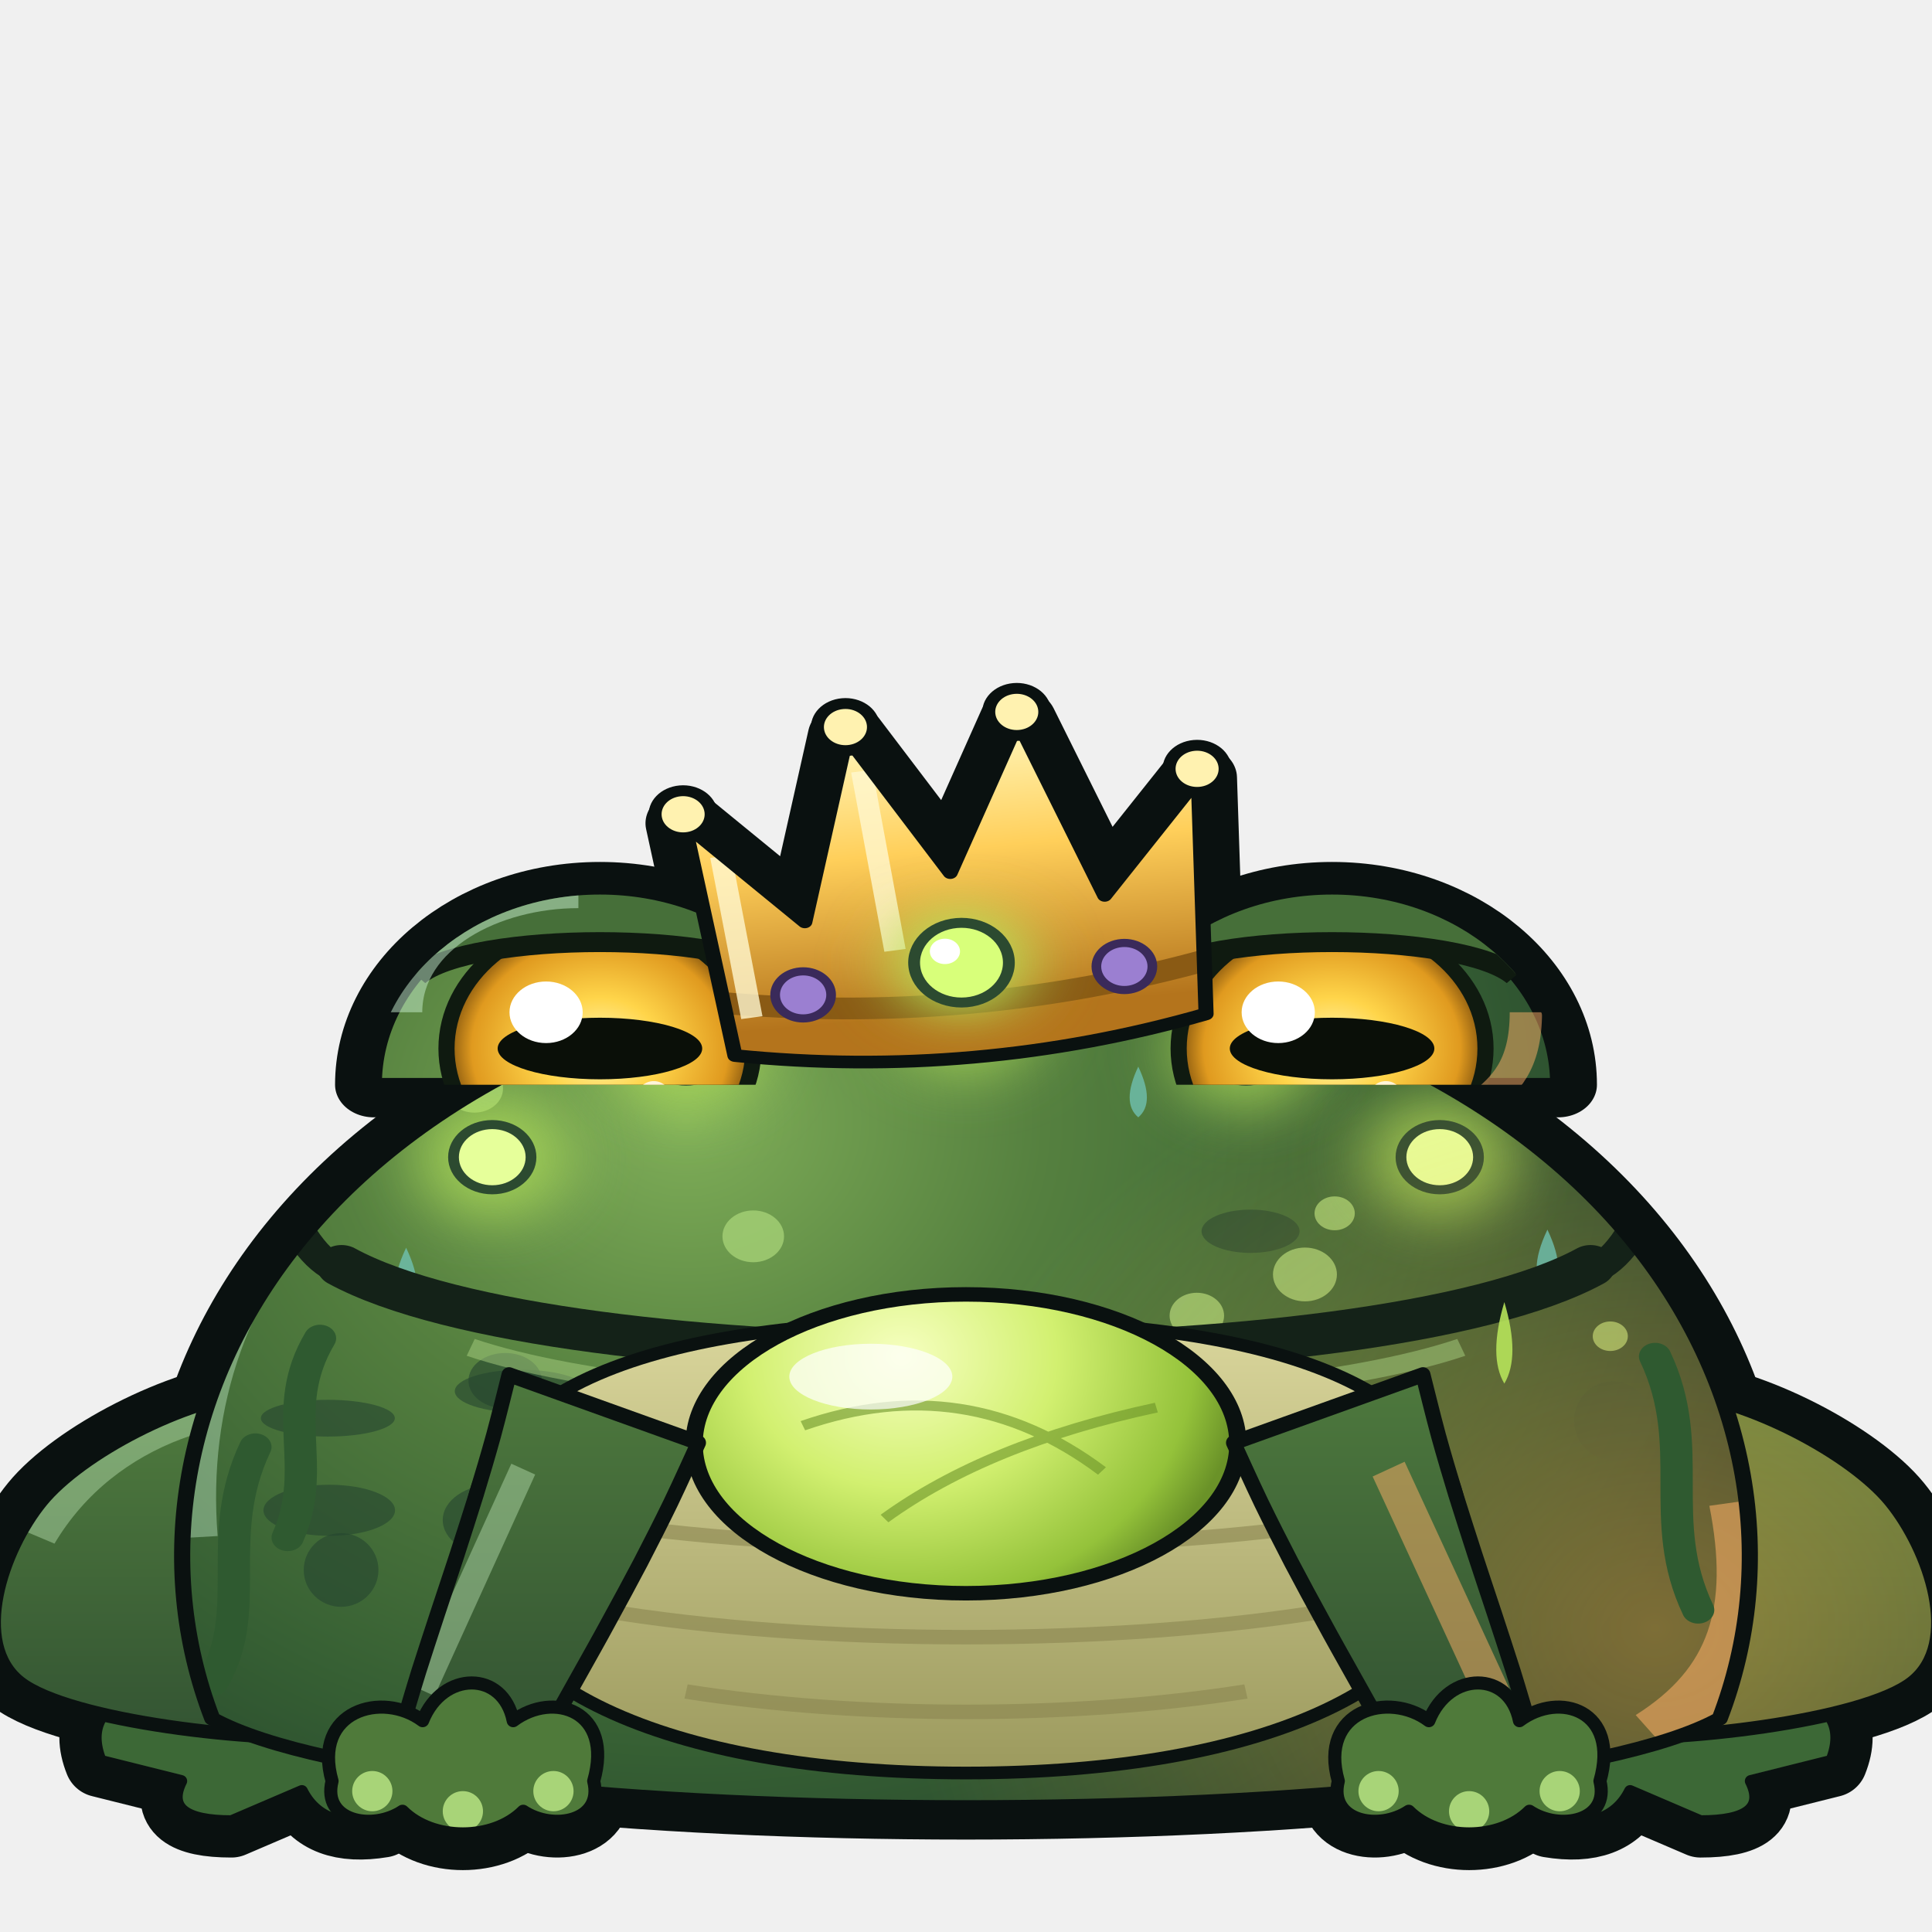
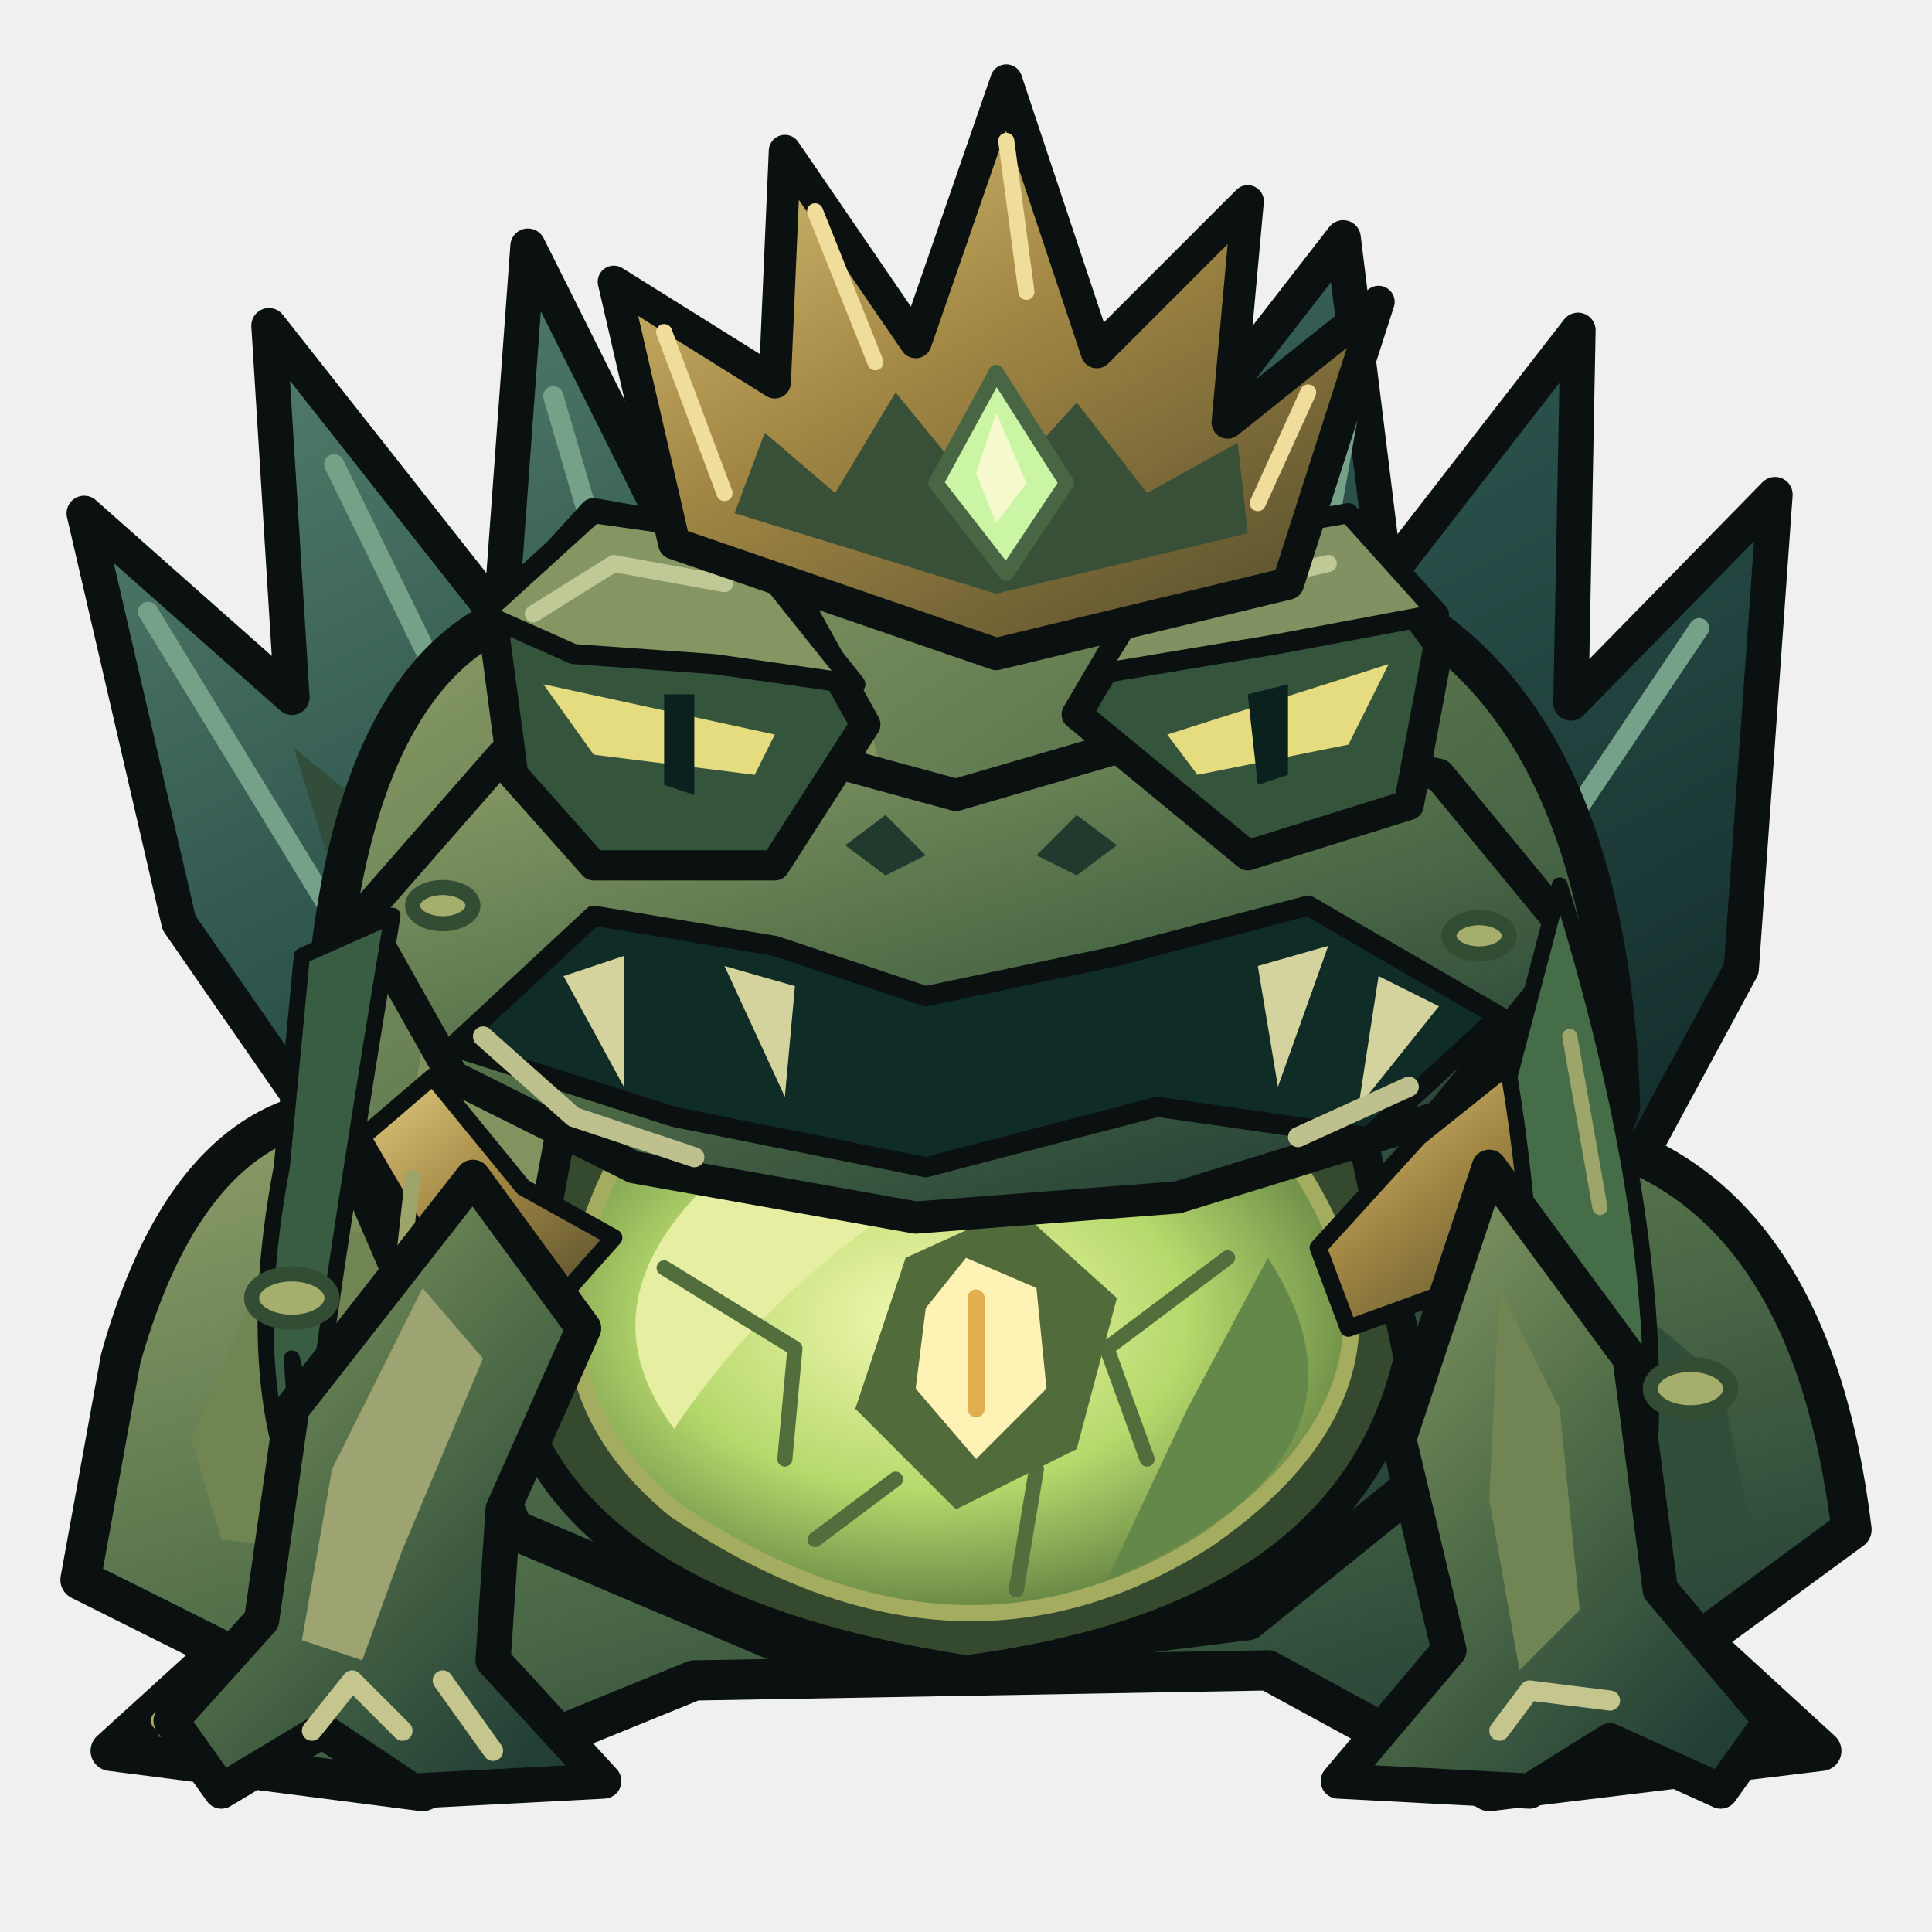
<svg xmlns="http://www.w3.org/2000/svg" viewBox="0 0 192 192" width="192" height="192">
  <defs>
-     <radialGradient id="bq2-skin" gradientUnits="userSpaceOnUse" cx="70" cy="104" r="104">
-       <stop offset="0" stop-color="#7fae58" />
-       <stop offset="0.32" stop-color="#55803f" />
-       <stop offset="0.68" stop-color="#355e33" />
-       <stop offset="1" stop-color="#1f3a2a" />
+     <linearGradient id="hl-marshqueen-2-skin" x1="0" y1="0" x2="0.75" y2="1">
+       <stop stop-color="#91a169" />
+       <stop offset=".52" stop-color="#526f49" />
+       <stop offset="1" stop-color="#223f36" />
+     </linearGradient>
+     <linearGradient id="hl-marshqueen-2-fin" x1="0" y1="0" x2="0.75" y2="1">
+       <stop stop-color="#5a8771" />
+       <stop offset=".52" stop-color="#2b514b" />
+       <stop offset="1" stop-color="#142f2d" />
+     </linearGradient>
+     <linearGradient id="hl-marshqueen-2-brass" x1="0" y1="0" x2="0.75" y2="1">
+       <stop stop-color="#e3cc80" />
+       <stop offset=".52" stop-color="#a18643" />
+       <stop offset="1" stop-color="#5c532f" />
+     </linearGradient>
+     <radialGradient id="hl-marshqueen-2-sac" cx=".45" cy=".42" r=".65">
+       <stop stop-color="#f3f8b0" />
+       <stop offset=".52" stop-color="#b6d96c" />
+       <stop offset="1" stop-color="#517039" />
    </radialGradient>
-     <linearGradient id="bq2-belly" gradientUnits="userSpaceOnUse" x1="0" y1="124" x2="0" y2="176">
-       <stop offset="0" stop-color="#dcd89e" />
-       <stop offset="1" stop-color="#9c9a5e" />
-     </linearGradient>
-     <radialGradient id="bq2-sac" gradientUnits="userSpaceOnUse" cx="90" cy="130" r="32">
-       <stop offset="0" stop-color="#f6ffc0" />
-       <stop offset="0.45" stop-color="#d2f070" />
-       <stop offset="0.85" stop-color="#94c23a" />
-       <stop offset="1" stop-color="#6a9228" />
-     </radialGradient>
-     <radialGradient id="bq2-iris" gradientUnits="userSpaceOnUse" cx="0" cy="0" r="14">
-       <stop offset="0" stop-color="#fff6b8" />
-       <stop offset="0.4" stop-color="#ffd54a" />
-       <stop offset="0.85" stop-color="#e09a1f" />
-       <stop offset="1" stop-color="#8a5a10" />
-     </radialGradient>
-     <linearGradient id="bq2-gold" gradientUnits="userSpaceOnUse" x1="0" y1="62" x2="0" y2="92">
-       <stop offset="0" stop-color="#fff2b0" />
-       <stop offset="0.4" stop-color="#ffcf5a" />
-       <stop offset="1" stop-color="#b4741c" />
-     </linearGradient>
-     <linearGradient id="bq2-limb" gradientUnits="userSpaceOnUse" x1="0" y1="120" x2="0" y2="182">
-       <stop offset="0" stop-color="#5a8a42" />
-       <stop offset="1" stop-color="#2c4a30" />
-     </linearGradient>
-     <radialGradient id="bq2-warm" gradientUnits="userSpaceOnUse" cx="160" cy="160" r="70">
-       <stop offset="0" stop-color="#ffb547" stop-opacity="0.42" />
-       <stop offset="1" stop-color="#ffb547" stop-opacity="0" />
-     </radialGradient>
-     <filter id="bq2-glow" x="-60%" y="-60%" width="220%" height="220%">
-       <feGaussianBlur stdDeviation="3" />
-     </filter>
-     <filter id="bq2-glow2" x="-60%" y="-60%" width="220%" height="220%">
-       <feGaussianBlur stdDeviation="5" />
-     </filter>
  </defs>
-   <g>
-     <path d="M 32 170 L 14 168 Q 8 170 10 175 L 18 177 Q 16 181 23 181 L 30 178 Q 32 182 38 181 L 42 175 Z" fill="#0a1110" stroke="#0a1110" stroke-width="7.2" stroke-linejoin="round" stroke-linecap="round" />
-     <path d="M 8 166 C 3.33 161.67 6.33 151.33 10 146 C 13.67 140.67 23.33 134.67 30 134 C 36.67 133.33 46 137.33 50 142 C 54 146.67 56 157 54 162 C 52 167 45.67 171.33 38 172 C 30.33 172.67 12.67 170.33 8 166 Z" transform="translate(96 178) scale(1.07 0.9) translate(-96 -178)" fill="#0a1110" stroke="#0a1110" stroke-width="7.2" stroke-linejoin="round" stroke-linecap="round" />
-     <path d="M 160 170 L 178 168 Q 184 170 182 175 L 174 177 Q 176 181 169 181 L 162 178 Q 160 182 154 181 L 150 175 Z" fill="#0a1110" stroke="#0a1110" stroke-width="7.2" stroke-linejoin="round" stroke-linecap="round" />
-     <path d="M 184 166 C 188.67 161.67 185.67 151.33 182 146 C 178.33 140.67 168.67 134.67 162 134 C 155.33 133.33 146 137.33 142 142 C 138 146.67 136 157 138 162 C 140 167 146.33 171.33 154 172 C 161.67 172.67 179.33 170.33 184 166 Z" transform="translate(96 178) scale(1.07 0.9) translate(-96 -178)" fill="#0a1110" stroke="#0a1110" stroke-width="7.2" stroke-linejoin="round" stroke-linecap="round" />
-     <path d="M 41 100 A 21 21 0 1 1 83 100 Z" transform="translate(96 178) scale(1.07 0.9) translate(-96 -178)" fill="#0a1110" stroke="#0a1110" stroke-width="7.2" stroke-linejoin="round" stroke-linecap="round" />
-     <path d="M 109 100 A 21 21 0 1 1 151 100 Z" transform="translate(96 178) scale(1.07 0.9) translate(-96 -178)" fill="#0a1110" stroke="#0a1110" stroke-width="7.2" stroke-linejoin="round" stroke-linecap="round" />
-     <path d="M 26 170 C 15 136 36 90 96 86 C 156 90 177 136 166 170 C 146 183 46 183 26 170 Z" transform="translate(96 178) scale(1.07 0.9) translate(-96 -178)" fill="#0a1110" stroke="#0a1110" stroke-width="7.2" stroke-linejoin="round" stroke-linecap="round" />
-     <path d="M 50.59 136.62 C 50.33 137.63 49.59 140.67 49.05 142.65 C 48.5 144.64 47.92 146.59 47.32 148.56 C 46.71 150.53 46.06 152.51 45.43 154.48 C 44.79 156.44 44.13 158.4 43.49 160.34 C 42.86 162.27 42.22 164.2 41.63 166.06 C 41.05 167.92 40.27 170.59 40 171.5 L 52 176.5 C 52.44 175.69 53.74 173.29 54.66 171.62 C 55.59 169.95 56.56 168.25 57.54 166.48 C 58.53 164.71 59.56 162.89 60.57 161.02 C 61.59 159.16 62.63 157.24 63.65 155.3 C 64.66 153.35 65.7 151.31 66.66 149.33 C 67.62 147.34 68.95 144.37 69.41 143.38 Z" fill="#0a1110" stroke="#0a1110" stroke-width="7.2" stroke-linejoin="round" stroke-linecap="round" />
-     <path d="M 33 177 C 31 170 38 168 42 171 C 44 166 50 166 51 171 C 55 168 61 170 59 177 C 60 181 55 182 52 180 C 49 183 43 183 40 180 C 37 182 32 181 33 177 Z" fill="#0a1110" stroke="#0a1110" stroke-width="7.2" stroke-linejoin="round" stroke-linecap="round" />
-     <path d="M 122.59 143.38 C 123.05 144.37 124.38 147.34 125.34 149.33 C 126.3 151.31 127.34 153.35 128.35 155.3 C 129.37 157.24 130.41 159.16 131.43 161.02 C 132.44 162.89 133.47 164.71 134.46 166.48 C 135.44 168.25 136.41 169.95 137.34 171.62 C 138.26 173.29 139.56 175.69 140 176.5 L 152 171.5 C 151.73 170.59 150.95 167.92 150.37 166.06 C 149.78 164.2 149.14 162.27 148.51 160.34 C 147.87 158.4 147.21 156.44 146.57 154.48 C 145.94 152.51 145.29 150.53 144.68 148.56 C 144.08 146.59 143.5 144.64 142.95 142.65 C 142.41 140.67 141.67 137.63 141.41 136.62 Z" fill="#0a1110" stroke="#0a1110" stroke-width="7.2" stroke-linejoin="round" stroke-linecap="round" />
-     <path d="M 133 177 C 131 170 138 168 142 171 C 144 166 150 166 151 171 C 155 168 161 170 159 177 C 160 181 155 182 152 180 C 149 183 143 183 140 180 C 137 182 132 181 133 177 Z" fill="#0a1110" stroke="#0a1110" stroke-width="7.2" stroke-linejoin="round" stroke-linecap="round" />
-     <path d="M 74 94.5 L 72 68.5 L 82 80.5 L 88 60.5 L 96 76.5 L 104 60.5 L 110 80.5 L 120 68.5 L 118 94.5 Q 96 99.5 74 94.5 Z" transform="translate(96 178) scale(1.07 0.9) translate(-96 -178) rotate(-6 96 90.5)" fill="#0a1110" stroke="#0a1110" stroke-width="7.2" stroke-linejoin="round" stroke-linecap="round" />
-   </g>
-   <g>
-     <g>
-       <path d="M 32 170 L 14 168 Q 8 170 10 175 L 18 177 Q 16 181 23 181 L 30 178 Q 32 182 38 181 L 42 175 Z" fill="#3c6836" />
-       <path d="M 32 170 L 14 168 Q 8 170 10 175 L 18 177 Q 16 181 23 181 L 30 178 Q 32 182 38 181 L 42 175 Z" fill="none" stroke="#0a1110" stroke-width="1.2" stroke-linejoin="round" stroke-linecap="round" />
+   <g stroke-linejoin="round" stroke-linecap="round">
+     <g transform="rotate(-2 96 125)">
+       <path d="M37 117 19 89 11 48 31 67 30 30 52 60 56 23 72 58 92 47 117 49 137 25 140 59 160 35 158 72 179 52 174 99 157 128Z" fill="url(#hl-marshqueen-2-fin)" stroke="#0a1110" stroke-width="3.5" />
+       <path d="M17 58 39 97 52 111M36 44 57 91M58 38 70 85M150 94 171 65M137 42 128 84" fill="none" stroke="#76a189" stroke-width="2" />
+       <path d="M31 72 40 105 29 101 35 119 46 127 55 113 47 86Z" fill="#334d3b" stroke="none" stroke-width="3" />
    </g>
-     <g transform="translate(96 178) scale(1.07 0.9) translate(-96 -178)">
-       <path d="M 8 166 C 3.33 161.67 6.33 151.33 10 146 C 13.67 140.67 23.33 134.67 30 134 C 36.67 133.33 46 137.33 50 142 C 54 146.67 56 157 54 162 C 52 167 45.67 171.33 38 172 C 30.33 172.67 12.67 170.33 8 166 Z" fill="url(#bq2-limb)" />
-       <clipPath id="bq2-c1">
-         <path d="M 8 166 C 3.33 161.67 6.33 151.33 10 146 C 13.67 140.67 23.33 134.67 30 134 C 36.67 133.33 46 137.33 50 142 C 54 146.67 56 157 54 162 C 52 167 45.67 171.33 38 172 C 30.33 172.67 12.67 170.33 8 166 Z" />
-       </clipPath>
-       <g clip-path="url(#bq2-c1)">
-         <path d="M 10 150 C 16 138 28 134 38 136" fill="none" stroke="#c8f0c0" stroke-width="3" opacity="0.4" />
+     <path d="M46 112 Q21 103 12 135 L8 157 22 164 11 174 42 178 69 167 126 166 148 178 181 174 169 163 184 152 Q180 119 158 113Z" fill="url(#hl-marshqueen-2-skin)" stroke="#0a1110" stroke-width="4" />
+     <path d="M28 122 19 143 22 153 39 155 49 142 46 123Z" fill="#718553" stroke="none" stroke-width="3" />
+     <path d="M153 122 171 137 174 152 162 157 145 143Z" fill="#304e3a" stroke="none" stroke-width="3" />
+     <path d="M16 171 28 168 36 174M151 174 163 168 175 171" fill="none" stroke="#acaa6b" stroke-width="2" />
+     <g transform="translate(96 157) scale(1 1) translate(-96 -157)">
+       <path d="M32 108 Q33 65 54 60 L68 53 119 52 143 63 Q160 76 161 110 L150 140 124 161 84 166 51 152Z" fill="url(#hl-marshqueen-2-skin)" stroke="#0a1110" stroke-width="4" />
+       <path d="M44 93 47 77 67 67 86 70 92 96 69 110 52 127 40 115Z" fill="#819460" stroke="none" stroke-width="3" />
+       <path d="M123 68 144 77 154 98 146 124 125 137 114 114Z" fill="#304e3c" stroke="none" stroke-width="3" />
+       <g transform="translate(96 135) scale(1 1) translate(-96 -135)">
+         <path d="M56 111 Q94 98 135 111 L140 135 Q134 161 96 166 Q57 160 51 138Z" fill="#34492d" stroke="#0a1110" stroke-width="3" />
+         <path d="M62 114 Q97 105 129 116 Q143 137 120 153 Q95 169 67 150 Q50 136 62 114Z" fill="url(#hl-marshqueen-2-sac)" stroke="#a4ac60" stroke-width="1.6" />
+         <path d="M70 118 Q85 113 94 117 Q77 127 67 142 Q58 130 70 118Z" fill="#e6eea1" stroke="none" stroke-width="3" />
+         <path d="M126 125 Q139 145 110 157 L118 140Z" fill="#64874a" stroke="none" stroke-width="3" />
+         <path d="M66 126 79 134 78 145M122 125 110 134 114 145M81 153 89 147M101 158 103 146" fill="none" stroke="#526e3d" stroke-width="1.5" />
+         <path d="M90 125 101 120 111 129 107 144 95 150 85 140Z" fill="#526b3b" stroke="none" stroke-width="3" />
+         <path d="M96 125 103 128 104 138 97 145 91 138 92 130Z" fill="#fff2b4" stroke="none" stroke-width="3" />
+         <path d="M97 129 97 140" fill="none" stroke="#e3ae4e" stroke-width="1.7" />
      </g>
-       <path d="M 8 166 C 3.33 161.67 6.33 151.33 10 146 C 13.67 140.67 23.33 134.67 30 134 C 36.67 133.33 46 137.33 50 142 C 54 146.67 56 157 54 162 C 52 167 45.67 171.33 38 172 C 30.33 172.67 12.67 170.33 8 166 Z" fill="none" stroke="#0a1110" stroke-width="1.5" stroke-linejoin="round" stroke-linecap="round" />
+       <path d="M36 91 50 75 73 73 95 79 119 72 143 77 157 94 143 111 117 119 91 121 63 116 45 107Z" fill="url(#hl-marshqueen-2-skin)" stroke="#0a1110" stroke-width="3.2" />
+       <path d="M45 104 59 91 77 94 92 99 111 95 130 90 149 101 136 113 115 110 92 116 67 111Z" fill="#102c27" stroke="#0a1110" stroke-width="2" />
+       <path d="M56 97 62 95 62 108ZM72 96 79 98 78 109ZM125 96 132 94 127 108ZM137 97 143 100 135 110Z" fill="#d5d39d" stroke="none" stroke-width="3" />
+       <path d="M48 103 57 111 69 115M129 113 140 108" fill="none" stroke="#bec18d" stroke-width="2" />
+       <path d="M51 77 49 62 59 51 76 54 86 72 77 86 59 86Z" fill="#35543c" stroke="#0a1110" stroke-width="3" />
+       <path d="M107 71 117 54 134 52 143 64 140 80 124 85Z" fill="#35543c" stroke="#0a1110" stroke-width="3" />
+       <path d="M54 68 77 73 75 77 59 75Z" fill="#e5dc80" stroke="none" stroke-width="3" />
+       <path d="M116 73 138 66 134 74 119 77Z" fill="#e5dc80" stroke="none" stroke-width="3" />
+       <path d="M66 69 69 69 69 79 66 78ZM124 69 128 68 128 77 125 78Z" fill="#0a211d" stroke="none" stroke-width="3" />
+       <path d="M48 61 59 51 73 53 85 68 71 66 57 65Z" fill="#849662" stroke="#0a1110" stroke-width="2" />
+       <path d="M109 67 117 54 134 51 143 61 127 64Z" fill="#819162" stroke="#0a1110" stroke-width="2" />
+       <path d="M53 61 61 56 72 58M119 59 132 56" fill="none" stroke="#c0c995" stroke-width="1.7" />
+       <path d="M84 84 88 81 92 85 88 87ZM103 85 107 81 111 84 107 87Z" fill="#203a2e" stroke="none" stroke-width="3" />
+       <path d="M67 54 61 28 77 38 78 15 91 34 100 8 109 35 124 20 122 42 137 30 128 58 99 65Z" fill="url(#hl-marshqueen-2-brass)" stroke="#0a1110" stroke-width="3.2" />
+       <path d="M73 51 76 43 83 49 89 39 98 50 107 40 114 49 123 44 124 53 99 59Z" fill="#384f38" stroke="none" stroke-width="3" />
+       <path d="M99 37 106 48 100 57 93 48Z" fill="#c9f5a4" stroke="#486544" stroke-width="1.5" />
+       <path d="M99 41 102 48 99 52 97 47Z" fill="#f6f9cc" stroke="none" stroke-width="3" />
+       <path d="M66 33 72 49M81 21 87 36M100 14 102 29M125 50 130 39" fill="none" stroke="#f0dd9b" stroke-width="1.6" />
+       <path d="M43 107 52 118 61 123 53 132 43 125 36 113Z" fill="url(#hl-marshqueen-2-brass)" stroke="#0a1110" stroke-width="1.7" />
+       <path d="M141 113 151 105 157 114 145 128 134 132 131 124Z" fill="url(#hl-marshqueen-2-brass)" stroke="#0a1110" stroke-width="1.7" />
+       <path d="M39 91 Q34 121 31 143 L29 135 30 150 Q24 137 28 116 L30 95Z" fill="#395d42" stroke="#0a1110" stroke-width="1.6" />
+       <path d="M155 88 Q165 120 164 143 L156 132 153 151 Q153 125 150 107Z" fill="#456e48" stroke="#0a1110" stroke-width="1.6" />
+       <path d="M41 117 39 135M156 103 159 120" fill="none" stroke="#9ea56a" stroke-width="1.5" />
    </g>
-     <g>
-       <path d="M 160 170 L 178 168 Q 184 170 182 175 L 174 177 Q 176 181 169 181 L 162 178 Q 160 182 154 181 L 150 175 Z" fill="#3c6836" />
-       <path d="M 160 170 L 178 168 Q 184 170 182 175 L 174 177 Q 176 181 169 181 L 162 178 Q 160 182 154 181 L 150 175 Z" fill="none" stroke="#0a1110" stroke-width="1.2" stroke-linejoin="round" stroke-linecap="round" />
-     </g>
-     <g transform="translate(96 178) scale(1.07 0.9) translate(-96 -178)">
-       <path d="M 184 166 C 188.67 161.67 185.67 151.33 182 146 C 178.33 140.67 168.67 134.67 162 134 C 155.33 133.33 146 137.33 142 142 C 138 146.67 136 157 138 162 C 140 167 146.33 171.33 154 172 C 161.67 172.67 179.33 170.33 184 166 Z" fill="url(#bq2-limb)" />
-       <clipPath id="bq2-c3">
-         <path d="M 184 166 C 188.67 161.67 185.67 151.33 182 146 C 178.33 140.67 168.67 134.67 162 134 C 155.33 133.33 146 137.33 142 142 C 138 146.67 136 157 138 162 C 140 167 146.33 171.33 154 172 C 161.67 172.67 179.33 170.33 184 166 Z" />
-       </clipPath>
-       <g clip-path="url(#bq2-c3)">
-         <rect x="100" y="120" width="92" height="70" fill="url(#bq2-warm)" />
-       </g>
-       <path d="M 184 166 C 188.67 161.67 185.67 151.33 182 146 C 178.33 140.67 168.67 134.67 162 134 C 155.33 133.33 146 137.33 142 142 C 138 146.67 136 157 138 162 C 140 167 146.33 171.33 154 172 C 161.67 172.67 179.33 170.33 184 166 Z" fill="none" stroke="#0a1110" stroke-width="1.5" stroke-linejoin="round" stroke-linecap="round" />
-     </g>
-     <g transform="translate(96 178) scale(1.07 0.9) translate(-96 -178)">
-       <path d="M 41 100 A 21 21 0 1 1 83 100 Z" fill="url(#bq2-skin)" />
-       <path d="M 41 100 A 21 21 0 1 1 83 100 Z" fill="none" stroke="#0a1110" stroke-width="1.5" stroke-linejoin="round" stroke-linecap="round" />
-     </g>
-     <g transform="translate(96 178) scale(1.07 0.9) translate(-96 -178)">
-       <path d="M 109 100 A 21 21 0 1 1 151 100 Z" fill="url(#bq2-skin)" />
-       <path d="M 109 100 A 21 21 0 1 1 151 100 Z" fill="none" stroke="#0a1110" stroke-width="1.5" stroke-linejoin="round" stroke-linecap="round" />
-     </g>
-     <g transform="translate(96 178) scale(1.07 0.9) translate(-96 -178)">
-       <path d="M 26 170 C 15 136 36 90 96 86 C 156 90 177 136 166 170 C 146 183 46 183 26 170 Z" fill="url(#bq2-skin)" />
-       <clipPath id="bq2-c6">
-         <path d="M 26 170 C 15 136 36 90 96 86 C 156 90 177 136 166 170 C 146 183 46 183 26 170 Z" />
-       </clipPath>
-       <g clip-path="url(#bq2-c6)">
-         <ellipse cx="34.07" cy="110.42" rx="3.91" ry="2.95" fill="#24452f" opacity="0.6" />
-         <ellipse cx="36.86" cy="146.99" rx="6.11" ry="2.82" fill="#24452f" opacity="0.6" />
-         <ellipse cx="71.92" cy="152.57" rx="5.65" ry="4.99" fill="#24452f" opacity="0.6" />
-         <ellipse cx="156.06" cy="137.1" rx="3.58" ry="4.36" fill="#24452f" opacity="0.6" />
-         <ellipse cx="118.13" cy="133.64" rx="5.62" ry="2.44" fill="#24452f" opacity="0.6" />
-         <ellipse cx="52.16" cy="148.07" rx="4.76" ry="3.93" fill="#24452f" opacity="0.6" />
-         <ellipse cx="53.2" cy="132.68" rx="3.41" ry="3.06" fill="#24452f" opacity="0.6" />
-         <ellipse cx="37.96" cy="153.58" rx="3.47" ry="4.07" fill="#24452f" opacity="0.6" />
-         <ellipse cx="59.9" cy="136.74" rx="6.39" ry="2.82" fill="#24452f" opacity="0.6" />
-         <ellipse cx="122.43" cy="116.18" rx="4.55" ry="2.39" fill="#24452f" opacity="0.6" />
-         <ellipse cx="36.73" cy="136.82" rx="6.22" ry="2.03" fill="#24452f" opacity="0.6" />
-         <ellipse cx="54.7" cy="133.84" rx="6.18" ry="2.37" fill="#24452f" opacity="0.6" />
-         <circle cx="155.84" cy="127.77" r="1.63" fill="#a8d478" opacity="0.75" />
-         <circle cx="130.24" cy="114.2" r="1.87" fill="#a8d478" opacity="0.75" />
-         <circle cx="115.61" cy="137.77" r="2.34" fill="#a8d478" opacity="0.75" />
-         <circle cx="50.34" cy="100.42" r="2.66" fill="#a8d478" opacity="0.75" />
-         <circle cx="114.99" cy="139.02" r="2.81" fill="#a8d478" opacity="0.75" />
-         <circle cx="103.86" cy="144.69" r="1.66" fill="#a8d478" opacity="0.75" />
-         <circle cx="95.18" cy="145.38" r="3.16" fill="#a8d478" opacity="0.75" />
-         <circle cx="117.44" cy="125.5" r="2.53" fill="#a8d478" opacity="0.75" />
-         <circle cx="76.24" cy="116.74" r="2.86" fill="#a8d478" opacity="0.75" />
-         <circle cx="127.48" cy="120.95" r="2.97" fill="#a8d478" opacity="0.75" />
-         <circle cx="52" cy="108" r="7" fill="#b6e35a" filter="url(#bq2-glow)" opacity="0.7" />
-         <circle cx="52" cy="108" r="3.6" fill="#e6ff9a" stroke="#2c4a30" stroke-width="1" />
-         <circle cx="70" cy="96" r="7" fill="#b6e35a" filter="url(#bq2-glow)" opacity="0.7" />
-         <circle cx="70" cy="96" r="3.6" fill="#e6ff9a" stroke="#2c4a30" stroke-width="1" />
-         <circle cx="122" cy="96" r="7" fill="#b6e35a" filter="url(#bq2-glow)" opacity="0.7" />
-         <circle cx="122" cy="96" r="3.6" fill="#e6ff9a" stroke="#2c4a30" stroke-width="1" />
-         <circle cx="140" cy="108" r="7" fill="#b6e35a" filter="url(#bq2-glow)" opacity="0.7" />
-         <circle cx="140" cy="108" r="3.6" fill="#e6ff9a" stroke="#2c4a30" stroke-width="1" />
-         <circle cx="96" cy="92" r="7" fill="#b6e35a" filter="url(#bq2-glow)" opacity="0.7" />
-         <circle cx="96" cy="92" r="3.6" fill="#e6ff9a" stroke="#2c4a30" stroke-width="1" />
-         <rect x="80" y="100" width="112" height="90" fill="url(#bq2-warm)" />
-         <path d="M 24 150 C 22 120 40 96 76 89" fill="none" stroke="#c8f0d0" stroke-width="5" opacity="0.4" />
-         <path d="M 168 146 C 170 158 168 166 160 172" fill="none" stroke="#ffb067" stroke-width="6" opacity="0.55" />
-         <path d="M 30 140 C 26 150 30 158 26 166 M 36 128 C 32 136 36 142 33 150 M 160 130 C 164 140 160 148 164 158" fill="none" stroke="#2f5a30" stroke-width="3" stroke-linecap="round" />
-         <path d="M 44 118 q -2 5 0 7 q 2 -2 0 -7 Z M 150 116 q -2 5 0 7 q 2 -2 0 -7 Z M 112 98 q -1.6 4 0 5.6 q 1.6 -1.6 0 -5.6 Z" fill="#6fc0b0" opacity="0.8" />
-         <path d="M 38 120 C 58 133 134 133 154 120" fill="none" stroke="#142218" stroke-width="4.6" stroke-linecap="round" />
-         <path d="M 34 116 C 36 120 38 121 40 121 M 158 116 C 156 120 154 121 152 121" fill="none" stroke="#142218" stroke-width="3" stroke-linecap="round" />
-         <path d="M 50 129 C 70 137 122 137 142 129" fill="none" stroke="#a8d080" stroke-width="2" opacity="0.5" />
-         <path d="M 146 124 q -1.5 6 0 9 q 1.5 -3 0 -9 Z" fill="#b6e35a" opacity="0.9" />
-       </g>
-       <path d="M 26 170 C 15 136 36 90 96 86 C 156 90 177 136 166 170 C 146 183 46 183 26 170 Z" fill="none" stroke="#0a1110" stroke-width="1.5" stroke-linejoin="round" stroke-linecap="round" />
-     </g>
-     <g transform="translate(96 178) scale(1.07 0.9) translate(-96 -178)">
-       <path d="M 50 150 C 50 132 70 126 96 126 C 122 126 142 132 142 150 C 142 166 124 176 96 176 C 68 176 50 166 50 150 Z" fill="url(#bq2-belly)" />
-       <clipPath id="bq2-c7">
-         <path d="M 50 150 C 50 132 70 126 96 126 C 122 126 142 132 142 150 C 142 166 124 176 96 176 C 68 176 50 166 50 150 Z" />
-       </clipPath>
-       <g clip-path="url(#bq2-c7)">
-         <path d="M 60 148 C 80 152 112 152 132 148 M 62 158 C 82 162 110 162 130 158 M 70 167 C 86 170 106 170 122 167" fill="none" stroke="#8a8650" stroke-width="1.6" opacity="0.6" />
-       </g>
-       <path d="M 50 150 C 50 132 70 126 96 126 C 122 126 142 132 142 150 C 142 166 124 176 96 176 C 68 176 50 166 50 150 Z" fill="none" stroke="#0a1110" stroke-width="1.4" stroke-linejoin="round" stroke-linecap="round" />
-     </g>
-     <g transform="translate(96 178) scale(1.07 0.9) translate(-96 -178)">
-       <path d="M 70.75 139.65 A 25.25 16.5 0 1 0 121.25 139.65 A 25.25 16.5 0 1 0 70.75 139.65 Z" fill="url(#bq2-sac)" />
-       <clipPath id="bq2-c8">
-         <path d="M 70.75 139.65 A 25.25 16.5 0 1 0 121.25 139.65 A 25.25 16.5 0 1 0 70.75 139.65 Z" />
-       </clipPath>
-       <g clip-path="url(#bq2-c8)">
-         <path d="M 80.85 137.65 Q 96 131.4 108.63 142.65 M 88.43 147.9 Q 98 139.65 113.68 135.65" fill="none" stroke="#6a9228" stroke-width="1.1" opacity="0.6" />
-         <ellipse cx="87.16" cy="132.23" rx="7.57" ry="3.63" fill="#ffffff" opacity="0.7" />
-       </g>
-       <path d="M 70.75 139.65 A 25.25 16.5 0 1 0 121.25 139.65 A 25.25 16.5 0 1 0 70.75 139.65 Z" fill="none" stroke="#0a1110" stroke-width="1.6" stroke-linejoin="round" stroke-linecap="round" />
-     </g>
-     <g>
-       <path d="M 50.59 136.62 C 50.33 137.63 49.59 140.67 49.05 142.65 C 48.5 144.64 47.92 146.59 47.32 148.56 C 46.71 150.53 46.06 152.51 45.43 154.48 C 44.79 156.44 44.13 158.4 43.49 160.34 C 42.86 162.27 42.22 164.2 41.63 166.06 C 41.05 167.92 40.27 170.59 40 171.5 L 52 176.5 C 52.44 175.69 53.74 173.29 54.66 171.62 C 55.59 169.95 56.56 168.25 57.54 166.48 C 58.53 164.71 59.56 162.89 60.57 161.02 C 61.59 159.16 62.63 157.24 63.65 155.3 C 64.66 153.35 65.7 151.31 66.66 149.33 C 67.62 147.34 68.95 144.37 69.41 143.38 Z" fill="url(#bq2-limb)" />
-       <clipPath id="bq2-c9">
-         <path d="M 50.59 136.62 C 50.33 137.63 49.59 140.67 49.05 142.65 C 48.5 144.64 47.92 146.59 47.32 148.56 C 46.71 150.53 46.06 152.51 45.43 154.48 C 44.79 156.44 44.13 158.4 43.49 160.34 C 42.86 162.27 42.22 164.2 41.63 166.06 C 41.05 167.92 40.27 170.59 40 171.5 L 52 176.5 C 52.44 175.69 53.74 173.29 54.66 171.62 C 55.59 169.95 56.56 168.25 57.54 166.48 C 58.53 164.71 59.56 162.89 60.57 161.02 C 61.59 159.16 62.63 157.24 63.65 155.3 C 64.66 153.35 65.7 151.31 66.66 149.33 C 67.62 147.34 68.95 144.37 69.41 143.38 Z" />
-       </clipPath>
-       <g clip-path="url(#bq2-c9)">
-         <path d="M 52 146 L 42 168" stroke="#c8f0c0" stroke-width="2.6" opacity="0.4" />
-       </g>
-       <path d="M 50.59 136.62 C 50.33 137.63 49.59 140.67 49.05 142.65 C 48.5 144.64 47.92 146.59 47.32 148.56 C 46.71 150.53 46.06 152.51 45.43 154.48 C 44.79 156.44 44.13 158.4 43.49 160.34 C 42.86 162.27 42.22 164.2 41.63 166.06 C 41.05 167.92 40.27 170.59 40 171.5 L 52 176.5 C 52.44 175.69 53.74 173.29 54.66 171.62 C 55.59 169.95 56.56 168.25 57.54 166.48 C 58.53 164.71 59.56 162.89 60.57 161.02 C 61.59 159.16 62.63 157.24 63.65 155.3 C 64.66 153.35 65.7 151.31 66.66 149.33 C 67.62 147.34 68.95 144.37 69.41 143.38 Z" fill="none" stroke="#0a1110" stroke-width="1.5" stroke-linejoin="round" stroke-linecap="round" />
-     </g>
-     <g>
-       <path d="M 33 177 C 31 170 38 168 42 171 C 44 166 50 166 51 171 C 55 168 61 170 59 177 C 60 181 55 182 52 180 C 49 183 43 183 40 180 C 37 182 32 181 33 177 Z" fill="#4f7a3a" />
-       <clipPath id="bq2-c10">
-         <path d="M 33 177 C 31 170 38 168 42 171 C 44 166 50 166 51 171 C 55 168 61 170 59 177 C 60 181 55 182 52 180 C 49 183 43 183 40 180 C 37 182 32 181 33 177 Z" />
-       </clipPath>
-       <g clip-path="url(#bq2-c10)">
-         <circle cx="37" cy="178" r="2" fill="#a8d478" />
-         <circle cx="46" cy="180" r="2" fill="#a8d478" />
-         <circle cx="55" cy="178" r="2" fill="#a8d478" />
-       </g>
-       <path d="M 33 177 C 31 170 38 168 42 171 C 44 166 50 166 51 171 C 55 168 61 170 59 177 C 60 181 55 182 52 180 C 49 183 43 183 40 180 C 37 182 32 181 33 177 Z" fill="none" stroke="#0a1110" stroke-width="1.3" stroke-linejoin="round" stroke-linecap="round" />
-     </g>
-     <g>
-       <path d="M 122.59 143.38 C 123.05 144.37 124.38 147.34 125.34 149.33 C 126.3 151.31 127.34 153.35 128.35 155.3 C 129.37 157.24 130.41 159.16 131.43 161.02 C 132.44 162.89 133.47 164.71 134.46 166.48 C 135.44 168.25 136.41 169.95 137.34 171.62 C 138.26 173.29 139.56 175.69 140 176.5 L 152 171.5 C 151.73 170.59 150.95 167.92 150.37 166.06 C 149.78 164.2 149.14 162.27 148.51 160.34 C 147.87 158.4 147.21 156.44 146.57 154.48 C 145.94 152.51 145.29 150.53 144.68 148.56 C 144.08 146.59 143.5 144.64 142.95 142.65 C 142.41 140.67 141.67 137.63 141.41 136.62 Z" fill="url(#bq2-limb)" />
-       <clipPath id="bq2-c11">
-         <path d="M 122.59 143.38 C 123.05 144.37 124.38 147.34 125.34 149.33 C 126.3 151.31 127.34 153.35 128.35 155.3 C 129.37 157.24 130.41 159.16 131.43 161.02 C 132.44 162.89 133.47 164.71 134.46 166.48 C 135.44 168.25 136.41 169.95 137.34 171.62 C 138.26 173.29 139.56 175.69 140 176.5 L 152 171.5 C 151.73 170.59 150.95 167.92 150.37 166.06 C 149.78 164.2 149.14 162.27 148.51 160.34 C 147.87 158.4 147.21 156.44 146.57 154.48 C 145.94 152.51 145.29 150.53 144.68 148.56 C 144.08 146.59 143.5 144.64 142.95 142.65 C 142.41 140.67 141.67 137.63 141.41 136.62 Z" />
-       </clipPath>
-       <g clip-path="url(#bq2-c11)">
-         <path d="M 138 146 L 150 172" stroke="#ffb067" stroke-width="3.5" opacity="0.5" />
-       </g>
-       <path d="M 122.59 143.38 C 123.05 144.37 124.38 147.34 125.34 149.33 C 126.3 151.31 127.34 153.35 128.35 155.3 C 129.37 157.24 130.41 159.16 131.43 161.02 C 132.44 162.89 133.47 164.71 134.46 166.48 C 135.44 168.25 136.41 169.95 137.34 171.62 C 138.26 173.29 139.56 175.69 140 176.5 L 152 171.5 C 151.73 170.59 150.95 167.92 150.37 166.06 C 149.78 164.2 149.14 162.27 148.51 160.34 C 147.87 158.4 147.21 156.44 146.57 154.48 C 145.94 152.51 145.29 150.53 144.68 148.56 C 144.08 146.59 143.5 144.64 142.95 142.65 C 142.41 140.67 141.67 137.63 141.41 136.62 Z" fill="none" stroke="#0a1110" stroke-width="1.5" stroke-linejoin="round" stroke-linecap="round" />
-     </g>
-     <g>
-       <path d="M 133 177 C 131 170 138 168 142 171 C 144 166 150 166 151 171 C 155 168 161 170 159 177 C 160 181 155 182 152 180 C 149 183 143 183 140 180 C 137 182 132 181 133 177 Z" fill="#4f7a3a" />
-       <clipPath id="bq2-c12">
-         <path d="M 133 177 C 131 170 138 168 142 171 C 144 166 150 166 151 171 C 155 168 161 170 159 177 C 160 181 155 182 152 180 C 149 183 143 183 140 180 C 137 182 132 181 133 177 Z" />
-       </clipPath>
-       <g clip-path="url(#bq2-c12)">
-         <circle cx="137" cy="178" r="2" fill="#a8d478" />
-         <circle cx="146" cy="180" r="2" fill="#a8d478" />
-         <circle cx="155" cy="178" r="2" fill="#a8d478" />
-       </g>
-       <path d="M 133 177 C 131 170 138 168 142 171 C 144 166 150 166 151 171 C 155 168 161 170 159 177 C 160 181 155 182 152 180 C 149 183 143 183 140 180 C 137 182 132 181 133 177 Z" fill="none" stroke="#0a1110" stroke-width="1.3" stroke-linejoin="round" stroke-linecap="round" />
-     </g>
-     <g transform="translate(96 178) scale(1.07 0.9) translate(-96 -178)">
-       <path d="M 41 100 A 21 21 0 1 1 83 100 Z" fill="none" />
-       <clipPath id="bq2-c13">
-         <path d="M 41 100 A 21 21 0 1 1 83 100 Z" />
-       </clipPath>
-       <g clip-path="url(#bq2-c13)">
-         <circle cx="62" cy="96" r="15" fill="#0f1a10" />
-         <g transform="translate(62 96)">
-           <circle r="13.5" fill="url(#bq2-iris)" />
-           <ellipse rx="9.5" ry="3.4" fill="#0a0f08" />
-           <circle cx="-5" cy="-4" r="3.4" fill="#ffffff" />
-           <circle cx="5" cy="5" r="1.4" fill="#ffffff" opacity="0.8" />
-         </g>
-         <path d="M 45 88 C 50 83 74 83 79 88 L 79 74 L 45 74 Z" fill="#466f39" />
-         <path d="M 45 88 C 50 83 74 83 79 88" fill="none" stroke="#0f1a10" stroke-width="2.2" />
-         <path d="M 47 105 C 54 110 70 110 77 105" fill="none" stroke="#0f1a10" stroke-width="1.6" />
-         <path d="M 44 92 C 44 84 52 79 60 79" fill="none" stroke="#c8f0d0" stroke-width="3" opacity="0.5" />
-       </g>
-     </g>
-     <g transform="translate(96 178) scale(1.07 0.9) translate(-96 -178)">
-       <path d="M 109 100 A 21 21 0 1 1 151 100 Z" fill="none" />
-       <clipPath id="bq2-c14">
-         <path d="M 109 100 A 21 21 0 1 1 151 100 Z" />
-       </clipPath>
-       <g clip-path="url(#bq2-c14)">
-         <circle cx="130" cy="96" r="15" fill="#0f1a10" />
-         <g transform="translate(130 96)">
-           <circle r="13.5" fill="url(#bq2-iris)" />
-           <ellipse rx="9.5" ry="3.4" fill="#0a0f08" />
-           <circle cx="-5" cy="-4" r="3.4" fill="#ffffff" />
-           <circle cx="5" cy="5" r="1.4" fill="#ffffff" opacity="0.8" />
-         </g>
-         <path d="M 113 88 C 118 83 142 83 147 88 L 147 74 L 113 74 Z" fill="#466f39" />
-         <path d="M 113 88 C 118 83 142 83 147 88" fill="none" stroke="#0f1a10" stroke-width="2.2" />
-         <path d="M 115 105 C 122 110 138 110 145 105" fill="none" stroke="#0f1a10" stroke-width="1.6" />
-         <path d="M 148 92 C 148 98 146 100 144 102" fill="none" stroke="#ffb067" stroke-width="3" opacity="0.5" />
-       </g>
-     </g>
-     <g transform="translate(96 178) scale(1.07 0.9) translate(-96 -178) rotate(-6 96 90.5)">
-       <path d="M 74 94.5 L 72 68.5 L 82 80.5 L 88 60.5 L 96 76.5 L 104 60.5 L 110 80.5 L 120 68.5 L 118 94.5 Q 96 99.5 74 94.5 Z" fill="url(#bq2-gold)" />
-       <clipPath id="bq2-c15">
-         <path d="M 74 94.5 L 72 68.5 L 82 80.5 L 88 60.5 L 96 76.5 L 104 60.5 L 110 80.5 L 120 68.5 L 118 94.5 Q 96 99.5 74 94.5 Z" />
-       </clipPath>
-       <g clip-path="url(#bq2-c15)">
-         <path d="M 73 88.5 Q 96 93.5 119 88.5" fill="none" stroke="#8a5a14" stroke-width="2.4" />
-         <path d="M 75 72.5 L 76 90.5 M 89 64.5 L 90 84.5" stroke="#fff8d0" stroke-width="2" opacity="0.8" />
-         <circle cx="96" cy="86.5" r="6" fill="#b6e35a" filter="url(#bq2-glow)" />
-         <circle cx="96" cy="86.5" r="4.4" fill="#d8ff7a" stroke="#2c4a30" stroke-width="1.1" />
-         <circle cx="94.6" cy="85.1" r="1.4" fill="#ffffff" />
-         <circle cx="81" cy="88.5" r="2.6" fill="#9b7fd1" stroke="#3a2a5a" stroke-width="0.9" />
-         <circle cx="111" cy="88.5" r="2.6" fill="#9b7fd1" stroke="#3a2a5a" stroke-width="0.9" />
-       </g>
-       <path d="M 74 94.5 L 72 68.5 L 82 80.5 L 88 60.5 L 96 76.5 L 104 60.5 L 110 80.5 L 120 68.5 L 118 94.5 Q 96 99.5 74 94.5 Z" fill="none" stroke="#0a1110" stroke-width="1.4" stroke-linejoin="round" stroke-linecap="round" />
-       <circle cx="72" cy="67.5" r="2.6" fill="#fff2b0" stroke="#0a1110" stroke-width="1.2" />
-       <circle cx="88" cy="59.5" r="2.6" fill="#fff2b0" stroke="#0a1110" stroke-width="1.2" />
-       <circle cx="104" cy="59.5" r="2.6" fill="#fff2b0" stroke="#0a1110" stroke-width="1.2" />
-       <circle cx="120" cy="67.5" r="2.6" fill="#fff2b0" stroke="#0a1110" stroke-width="1.2" />
-     </g>
+     <path d="M47 117 58 132 50 150 49 165 60 177 41 178 32 172 22 178 17 171 26 161 29 140Z" fill="url(#hl-marshqueen-2-skin)" stroke="#0a1110" stroke-width="3.5" />
+     <path d="M148 116 162 135 165 158 176 171 171 178 160 173 152 178 133 177 144 164 139 143Z" fill="url(#hl-marshqueen-2-skin)" stroke="#0a1110" stroke-width="3.5" />
+     <path d="M42 128 48 135 40 154 36 165 30 163 33 146Z" fill="#9da471" stroke="none" stroke-width="3" />
+     <path d="M149 128 155 140 157 160 151 166 148 149Z" fill="#708454" stroke="none" stroke-width="3" />
+     <path d="M31 172 35 167 40 172M44 167 49 174M149 172 152 168 160 169" fill="none" stroke="#c4c68e" stroke-width="2" />
+     <ellipse cx="29" cy="129" rx="4" ry="2.4" fill="#a6ae6b" stroke="#334d35" stroke-width="1.5" />
+     <ellipse cx="44" cy="90" rx="3" ry="1.8" fill="#a6ae6b" stroke="#334d35" stroke-width="1.5" />
+     <ellipse cx="147" cy="93" rx="3" ry="1.8" fill="#a6ae6b" stroke="#334d35" stroke-width="1.5" />
+     <ellipse cx="168" cy="138" rx="4" ry="2.4" fill="#a6ae6b" stroke="#334d35" stroke-width="1.5" />
  </g>
</svg>
